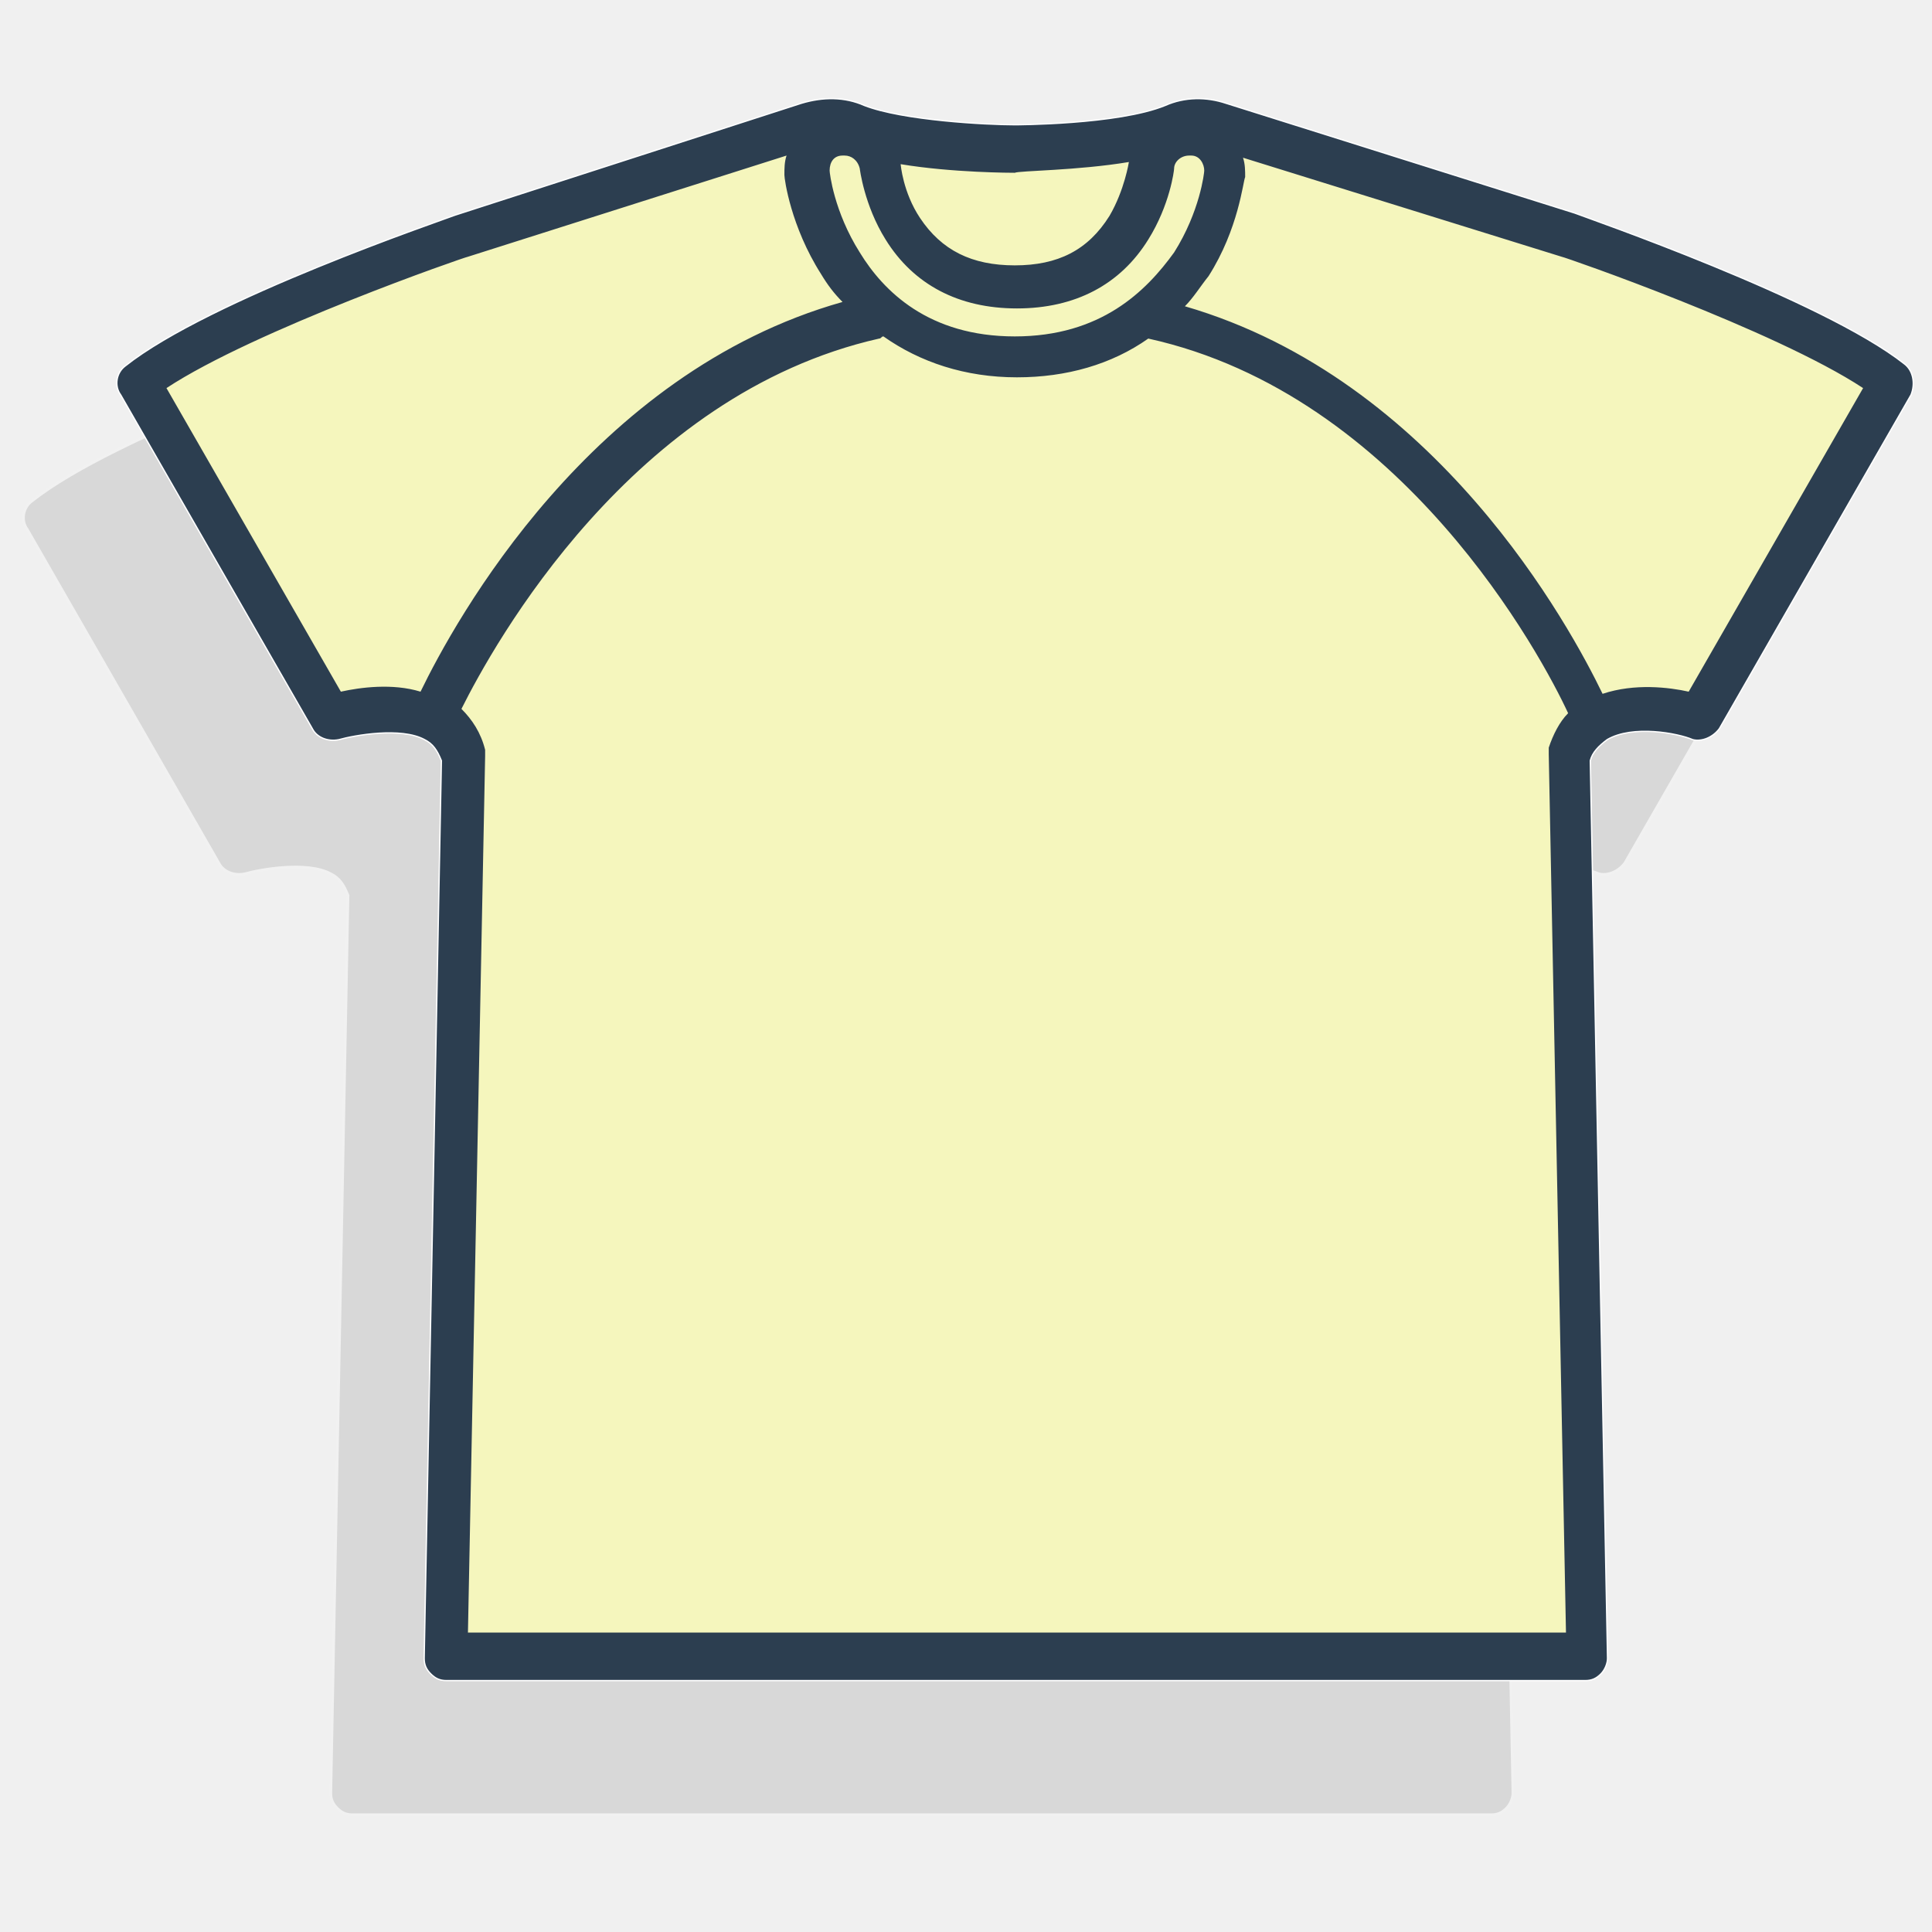
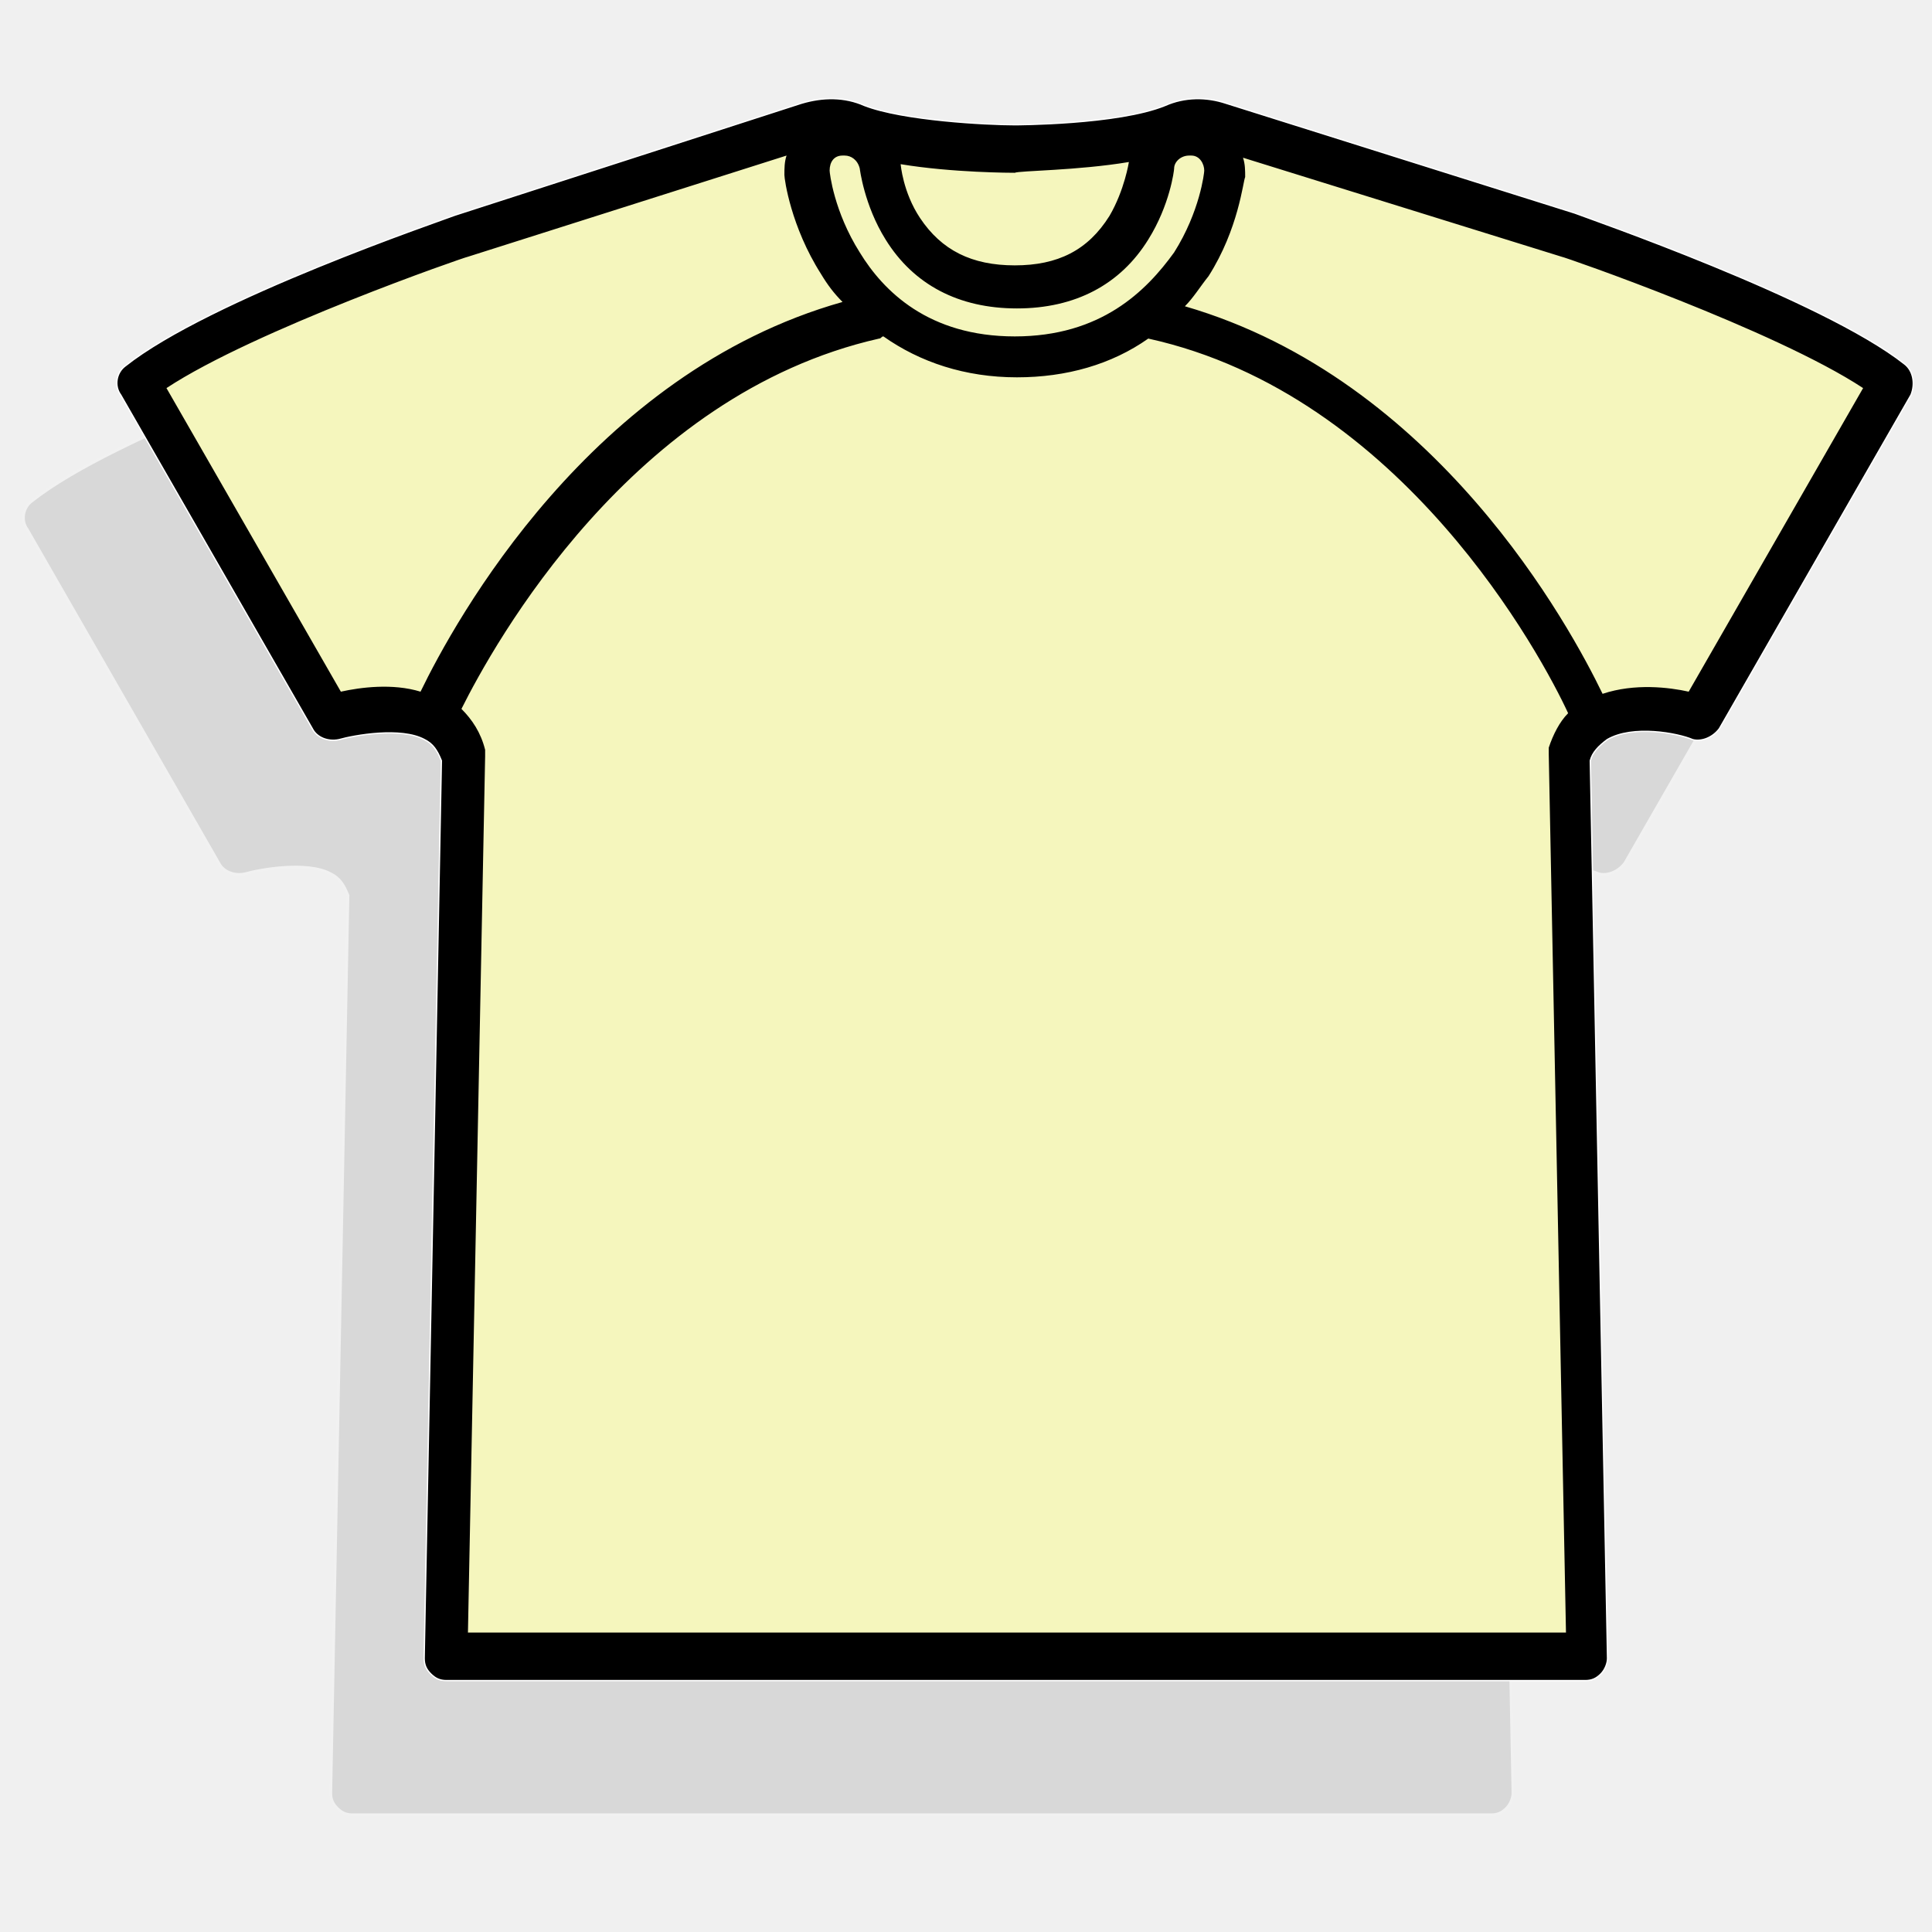
<svg xmlns="http://www.w3.org/2000/svg" version="1.1" id="Layer_1" x="0px" y="0px" width="740px" height="740px" viewBox="0 0 740 740" enable-background="new 0 0 740 740" xml:space="preserve">
-   <path opacity="0.1" stroke="#FFFFFF" stroke-miterlimit="10" enable-background="new    " d="M693.272,191.194  c-31.339-24.739-122.053-56.077-126.178-57.727l-133.594-42.06c-7.425-2.474-15.669-2.474-23.093,0.825  c-18.144,7.422-57.729,7.422-57.729,7.422c-10.721,0-42.883-1.648-57.729-7.422c-7.424-3.299-15.669-3.299-23.917-0.825  l-132.768,42.885c-4.124,1.648-94.017,32.163-126.179,57.727c-3.298,2.475-4.121,7.422-1.646,10.721l73.396,127.824  c1.649,3.3,5.772,4.946,9.896,4.123c5.771-1.646,23.916-4.946,32.987,0c3.298,1.647,4.944,4.125,6.597,8.248l-6.596,343.887  c0,2.477,0.821,4.125,2.475,5.771c1.649,1.646,3.299,2.479,5.772,2.479h436.252c2.478,0,4.123-0.825,5.771-2.479  c1.646-1.646,2.479-4.123,2.479-5.771l-6.602-343.888c0.825-3.301,3.302-5.772,6.602-8.247c9.896-5.771,27.215-2.476,32.984,0  c3.299,0.821,7.424-0.824,9.896-4.123l73.396-127.824C697.397,198.617,696.572,193.668,693.272,191.194z" />
-   <path fill="#F5F6BD" stroke="#FFFFFF" stroke-miterlimit="10" d="M729.272,139.575c-31.339-24.739-122.053-56.077-126.178-57.727  l-133.594-42.06c-7.425-2.474-15.669-2.474-23.093,0.825c-18.146,7.422-57.729,7.422-57.729,7.422  c-10.722,0-42.884-1.648-57.729-7.422c-7.424-3.299-15.669-3.299-23.917-0.825L174.266,82.673  c-4.124,1.648-94.017,32.163-126.179,57.727c-3.298,2.475-4.121,7.422-1.646,10.721l73.396,127.824  c1.649,3.3,5.772,4.949,9.896,4.123c5.771-1.646,23.916-4.946,32.987,0c3.298,1.649,4.944,4.125,6.597,8.248l-6.596,343.887  c0,2.477,0.821,4.125,2.475,5.771c1.649,1.646,3.299,2.477,5.772,2.477H607.22c2.478,0,4.123-0.825,5.771-2.477  c1.646-1.646,2.479-4.123,2.479-5.771l-6.602-343.887c0.825-3.299,3.302-5.773,6.602-8.248c9.896-5.771,27.215-2.475,32.984,0  c3.299,0.824,7.424-0.824,9.896-4.123l73.396-127.824C733.397,146.998,732.572,142.049,729.272,139.575z" />
-   <path fill="#2C3E50" d="M729.272,139.575c-31.339-24.739-122.053-56.077-126.178-57.727l-133.594-42.06  c-7.425-2.474-15.669-2.474-23.093,0.825c-18.146,7.422-57.729,7.422-57.729,7.422c-10.722,0-42.884-1.648-57.729-7.422  c-7.424-3.299-15.669-3.299-23.917-0.825L174.266,82.673c-4.124,1.648-94.017,32.163-126.179,57.727  c-3.298,2.475-4.121,7.422-1.646,10.721l73.396,127.824c1.649,3.3,5.772,4.949,9.896,4.123c5.771-1.646,23.916-4.946,32.987,0  c3.298,1.649,4.944,4.125,6.597,8.248l-6.596,343.887c0,2.477,0.821,4.125,2.475,5.771c1.649,1.646,3.299,2.477,5.772,2.477H607.22  c2.478,0,4.123-0.825,5.771-2.477c1.646-1.646,2.479-4.123,2.479-5.771l-6.602-343.887c0.825-3.299,3.302-5.773,6.602-8.248  c9.896-5.771,27.215-2.475,32.984,0c3.299,0.824,7.424-0.824,9.896-4.123l73.396-127.824  C733.397,146.998,732.572,142.049,729.272,139.575z M388.685,128.855c-32.988,0-50.31-17.318-59.376-32.162  c-9.896-15.669-11.545-30.513-11.545-31.338c0-3.299,1.648-5.773,4.946-5.773c0,0,0,0,0.824,0c2.477,0,4.948,1.649,5.772,4.948  c0,0,1.648,14.021,9.896,27.214c10.724,17.318,28.039,26.391,50.308,26.391c22.27,0,39.584-9.072,50.307-26.391  c8.246-13.194,9.896-26.39,9.896-27.214c0-2.474,2.476-4.948,5.771-4.948c0,0,0,0,0.822,0c3.301,0,4.948,3.3,4.948,5.773  c0,0.825-1.647,15.669-11.547,31.338C438.989,111.536,421.673,128.855,388.685,128.855z M432.39,62.056L432.39,62.056L432.39,62.056  c0,0-1.646,10.721-7.421,20.617c-8.247,13.194-19.795,18.968-36.286,18.968c-16.494,0-28.041-5.773-36.288-18.144  c-6.598-9.896-7.422-20.616-7.422-20.616l0,0c19.792,3.299,42.883,3.299,43.708,3.299C390.335,65.355,412.597,65.355,432.39,62.056z   M130.56,264.926L63.762,148.648c33.811-22.268,114.63-50.306,115.451-50.306l122.055-38.761c-0.824,2.475-0.824,4.948-0.824,7.423  c0,1.648,2.474,19.792,14.02,37.934c2.478,4.125,4.949,7.423,8.247,10.721c-96.485,27.216-148.44,122.054-161.638,149.268  C150.351,261.627,137.982,263.277,130.56,264.926z M179.215,626.134l6.601-336.468c0-0.824,0-1.646,0-2.473  c-1.648-6.598-4.948-11.547-9.07-15.669c12.368-24.741,65.147-120.403,159.984-141.845c0.825,0,0.825-0.825,1.647-0.825  c14.021,9.896,31.339,15.669,51.132,15.669c18.971,0,36.285-4.948,50.307-14.844l0,0c97.312,21.441,150.916,122.052,160.812,143.494  c-3.301,3.299-5.771,8.247-7.422,13.194c0,0.825,0,1.648,0,2.475l6.6,336.466H179.216L179.215,626.134L179.215,626.134z   M646.805,264.926c-7.424-1.648-20.616-3.299-32.982,0.825c-12.37-25.564-63.501-120.403-159.985-148.442  c3.298-3.298,5.771-7.422,9.068-11.546c11.546-18.143,13.191-36.285,14.021-37.935c0-2.474,0-4.947-0.824-7.422l122.056,37.937  c0.821,0,81.645,28.038,115.452,50.306L646.805,264.926z" />
+   <path opacity="0.1" stroke="#FFFFFF" stroke-miterlimit="10" enable-background="new    " d="M693.271,191.194  c-31.339-24.739-122.053-56.077-126.178-57.727L433.5,91.407c-7.425-2.474-15.669-2.474-23.093,0.825  c-18.144,7.422-57.729,7.422-57.729,7.422c-10.721,0-42.883-1.648-57.729-7.422c-7.424-3.299-15.669-3.299-23.917-0.825  l-132.768,42.885c-4.124,1.648-94.017,32.163-126.179,57.727c-3.298,2.475-4.121,7.422-1.646,10.721l73.396,127.824  c1.649,3.3,5.772,4.945,9.896,4.122c5.771-1.646,23.916-4.945,32.987,0c3.298,1.647,4.944,4.125,6.597,8.248l-6.596,343.888  c0,2.477,0.821,4.125,2.475,5.771c1.649,1.646,3.299,2.479,5.772,2.479h436.252c2.479,0,4.123-0.825,5.771-2.479  c1.646-1.646,2.479-4.123,2.479-5.771l-6.602-343.889c0.825-3.301,3.302-5.771,6.602-8.247c9.896-5.771,27.215-2.476,32.984,0  c3.299,0.821,7.424-0.823,9.896-4.122l73.396-127.825C697.396,198.617,696.572,193.668,693.271,191.194z" />
+   <path fill="#F5F6BD" stroke="#FFFFFF" stroke-miterlimit="10" d="M729.271,139.575c-31.339-24.739-122.053-56.077-126.178-57.727  L469.5,39.788c-7.425-2.474-15.669-2.474-23.093,0.825c-18.146,7.422-57.729,7.422-57.729,7.422  c-10.722,0-42.884-1.648-57.729-7.422c-7.424-3.299-15.669-3.299-23.917-0.825L174.266,82.673  c-4.124,1.648-94.017,32.163-126.179,57.727c-3.298,2.475-4.121,7.422-1.646,10.721l73.396,127.824  c1.649,3.3,5.772,4.949,9.896,4.123c5.771-1.646,23.916-4.946,32.987,0c3.298,1.649,4.944,4.125,6.597,8.248l-6.596,343.887  c0,2.477,0.821,4.125,2.475,5.771c1.649,1.646,3.299,2.478,5.772,2.478H607.22c2.479,0,4.123-0.825,5.771-2.478  c1.646-1.646,2.479-4.123,2.479-5.771l-6.602-343.887c0.825-3.299,3.302-5.773,6.602-8.248c9.896-5.771,27.215-2.475,32.984,0  c3.299,0.824,7.424-0.824,9.896-4.123l73.396-127.824C733.396,146.998,732.572,142.049,729.271,139.575z" />
+   <path d="M729.271,139.575c-31.339-24.739-122.053-56.077-126.178-57.727L469.5,39.788c-7.425-2.474-15.669-2.474-23.093,0.825  c-18.146,7.422-57.729,7.422-57.729,7.422c-10.722,0-42.884-1.648-57.729-7.422c-7.424-3.299-15.669-3.299-23.917-0.825  L174.266,82.673c-4.124,1.648-94.017,32.163-126.179,57.727c-3.298,2.475-4.121,7.422-1.646,10.721l73.396,127.824  c1.649,3.3,5.772,4.949,9.896,4.123c5.771-1.646,23.916-4.946,32.987,0c3.298,1.649,4.944,4.125,6.597,8.248l-6.596,343.887  c0,2.477,0.821,4.125,2.475,5.771c1.649,1.646,3.299,2.478,5.772,2.478H607.22c2.479,0,4.123-0.825,5.771-2.478  c1.646-1.646,2.479-4.123,2.479-5.771l-6.602-343.887c0.825-3.299,3.302-5.773,6.602-8.248c9.896-5.771,27.215-2.475,32.984,0  c3.299,0.824,7.424-0.824,9.896-4.123l73.396-127.824C733.396,146.998,732.572,142.049,729.271,139.575z M388.686,128.855  c-32.989,0-50.311-17.318-59.376-32.162c-9.896-15.669-11.545-30.513-11.545-31.338c0-3.299,1.648-5.773,4.946-5.773  c0,0,0,0,0.824,0c2.477,0,4.948,1.649,5.772,4.948c0,0,1.648,14.021,9.896,27.214c10.724,17.318,28.039,26.391,50.308,26.391  c22.271,0,39.584-9.072,50.308-26.391c8.246-13.194,9.896-26.39,9.896-27.214c0-2.474,2.477-4.948,5.771-4.948c0,0,0,0,0.821,0  c3.302,0,4.948,3.3,4.948,5.773c0,0.825-1.646,15.669-11.547,31.338C438.989,111.536,421.673,128.855,388.686,128.855z   M432.39,62.056L432.39,62.056L432.39,62.056c0,0-1.646,10.721-7.421,20.617c-8.247,13.194-19.795,18.968-36.285,18.968  c-16.494,0-28.042-5.773-36.289-18.144c-6.598-9.896-7.422-20.616-7.422-20.616l0,0c19.792,3.299,42.882,3.299,43.708,3.299  C390.335,65.355,412.597,65.355,432.39,62.056z M130.56,264.926L63.762,148.648c33.811-22.268,114.63-50.306,115.451-50.306  l122.055-38.761c-0.824,2.475-0.824,4.948-0.824,7.423c0,1.648,2.474,19.792,14.02,37.934c2.478,4.125,4.949,7.423,8.247,10.721  c-96.485,27.216-148.44,122.054-161.638,149.268C150.351,261.627,137.982,263.277,130.56,264.926z M179.215,626.134l6.601-336.468  c0-0.824,0-1.646,0-2.473c-1.648-6.598-4.948-11.547-9.07-15.669c12.368-24.741,65.147-120.403,159.984-141.845  c0.825,0,0.825-0.825,1.647-0.825c14.021,9.896,31.339,15.669,51.132,15.669c18.972,0,36.285-4.948,50.308-14.844l0,0  c97.312,21.441,150.916,122.052,160.812,143.494c-3.301,3.299-5.771,8.247-7.422,13.194c0,0.825,0,1.648,0,2.475l6.6,336.466  h-420.59L179.215,626.134L179.215,626.134z M646.805,264.926c-7.424-1.648-20.615-3.299-32.981,0.825  c-12.37-25.564-63.501-120.403-159.985-148.442c3.298-3.298,5.771-7.422,9.068-11.546c11.546-18.143,13.19-36.285,14.021-37.935  c0-2.474,0-4.947-0.824-7.422l122.057,37.937c0.821,0,81.645,28.038,115.452,50.306L646.805,264.926z" />
</svg>
